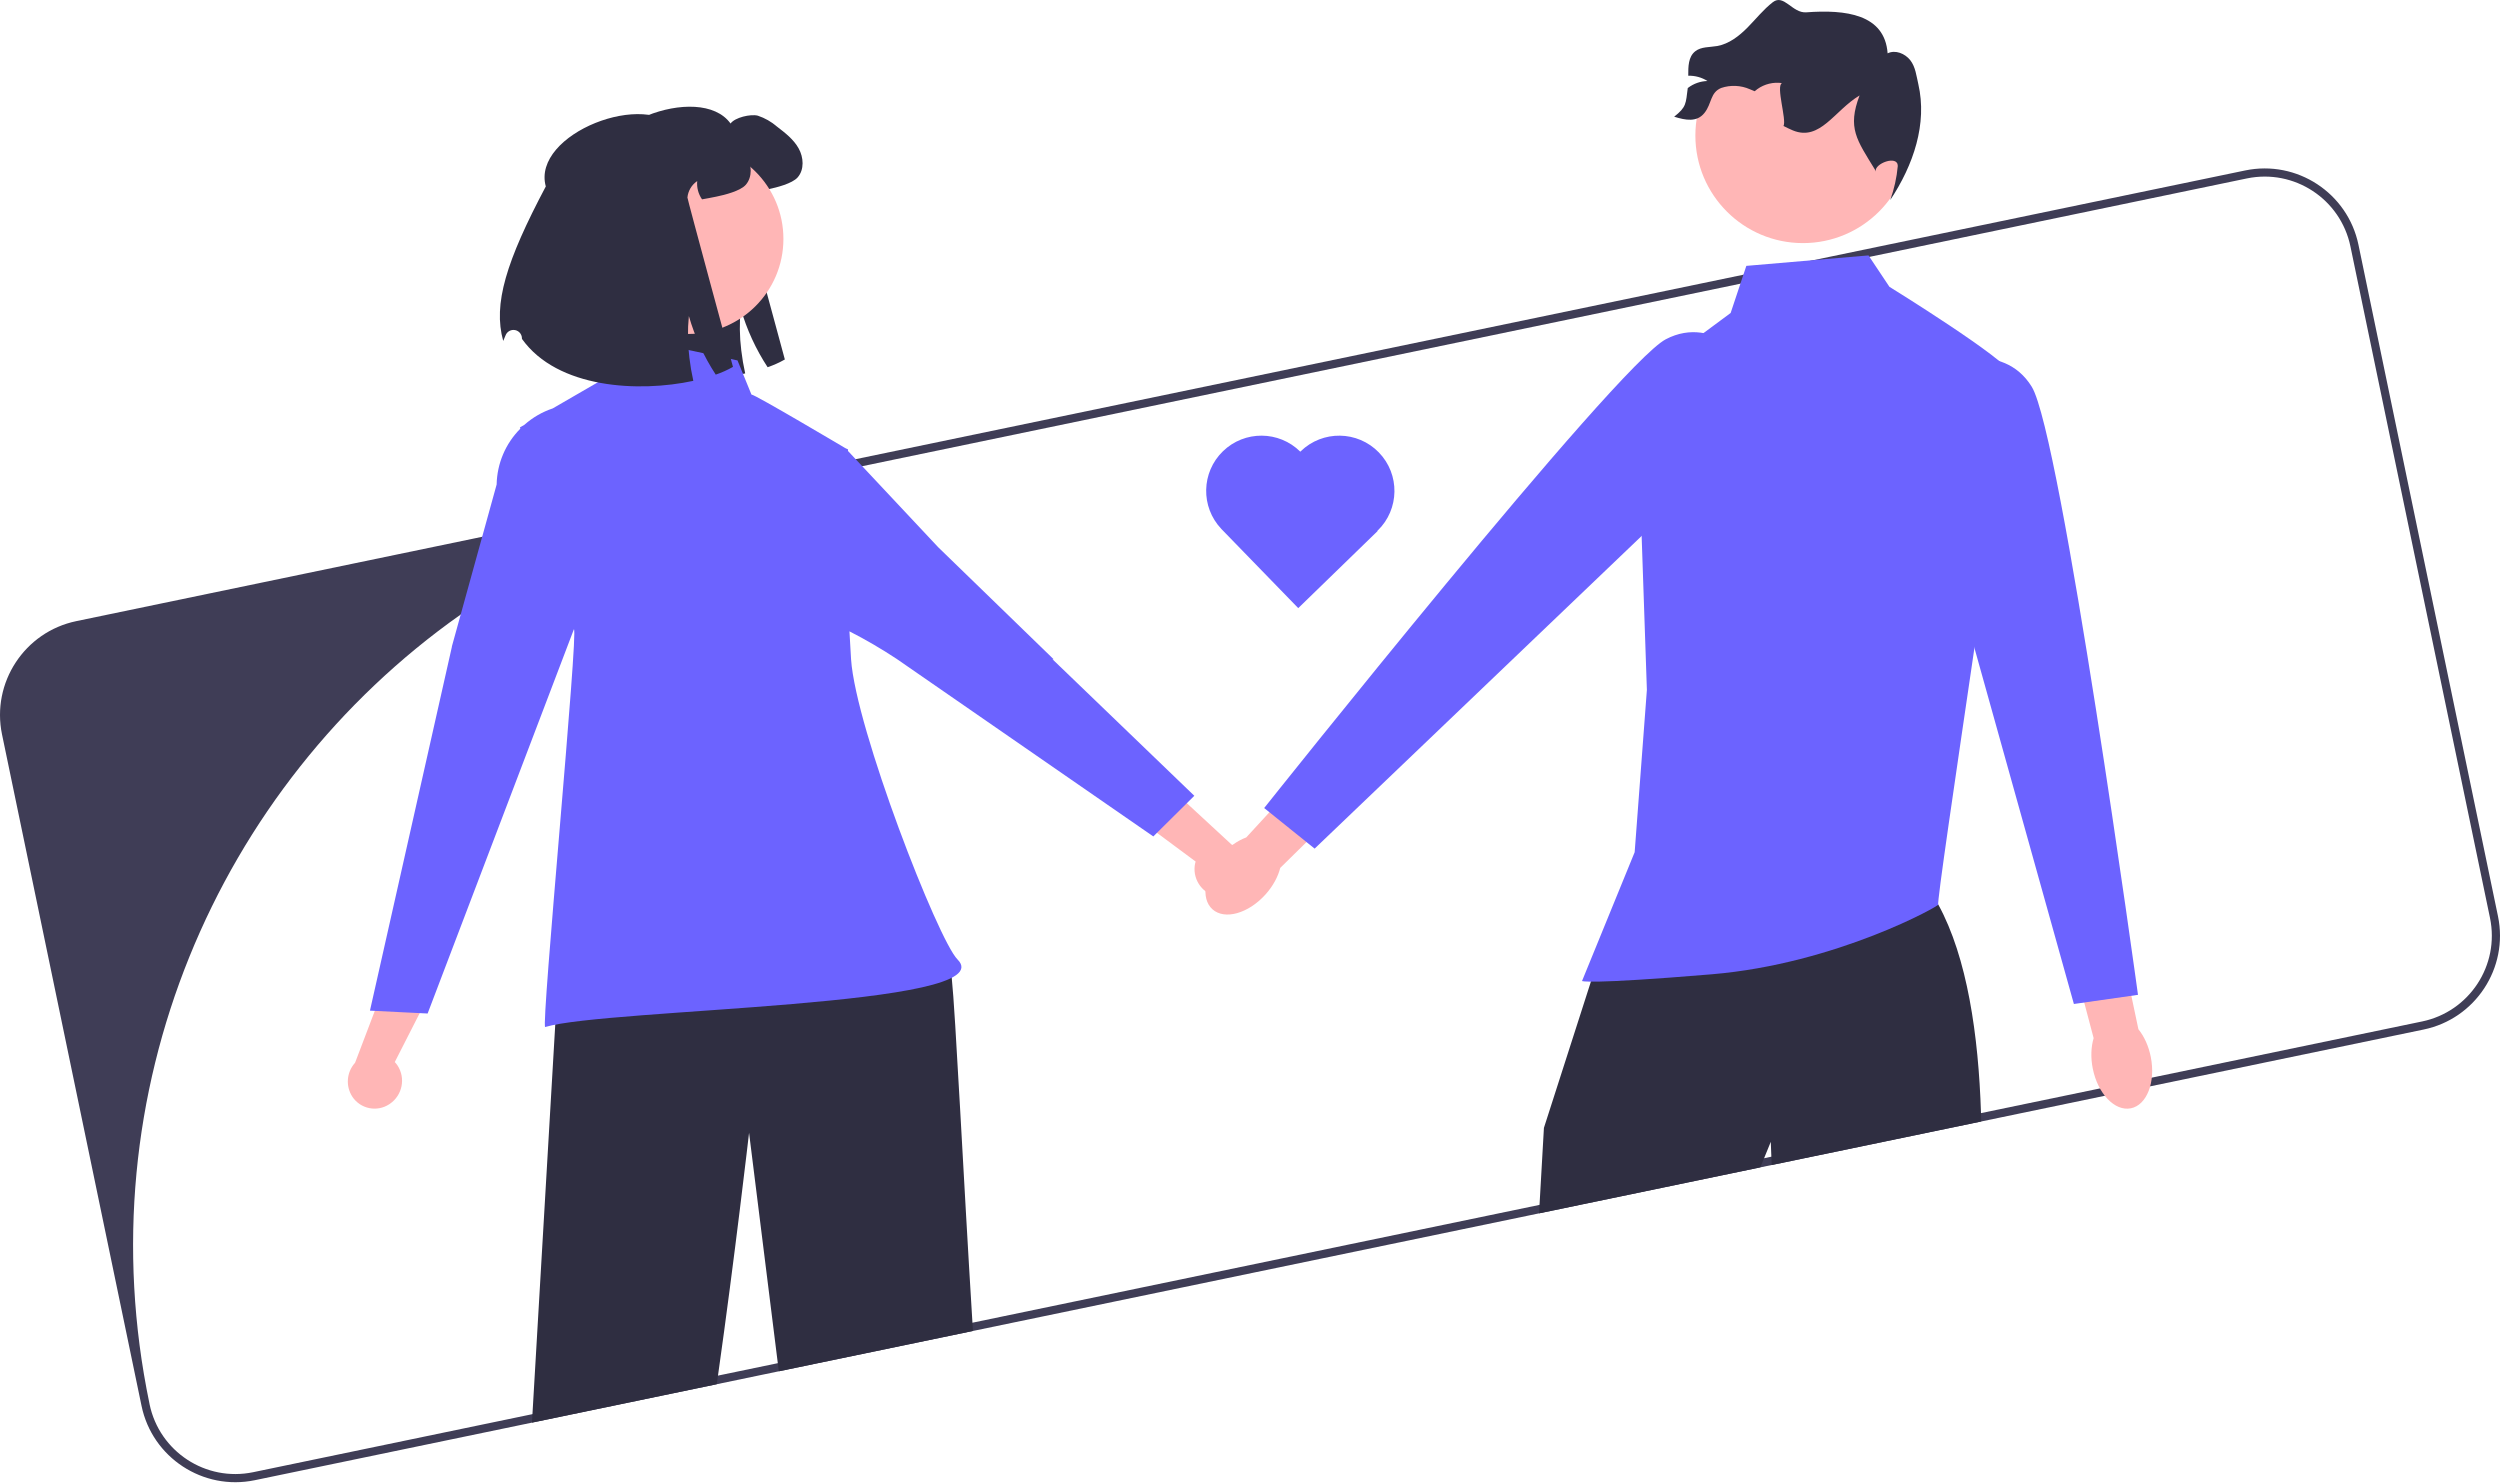
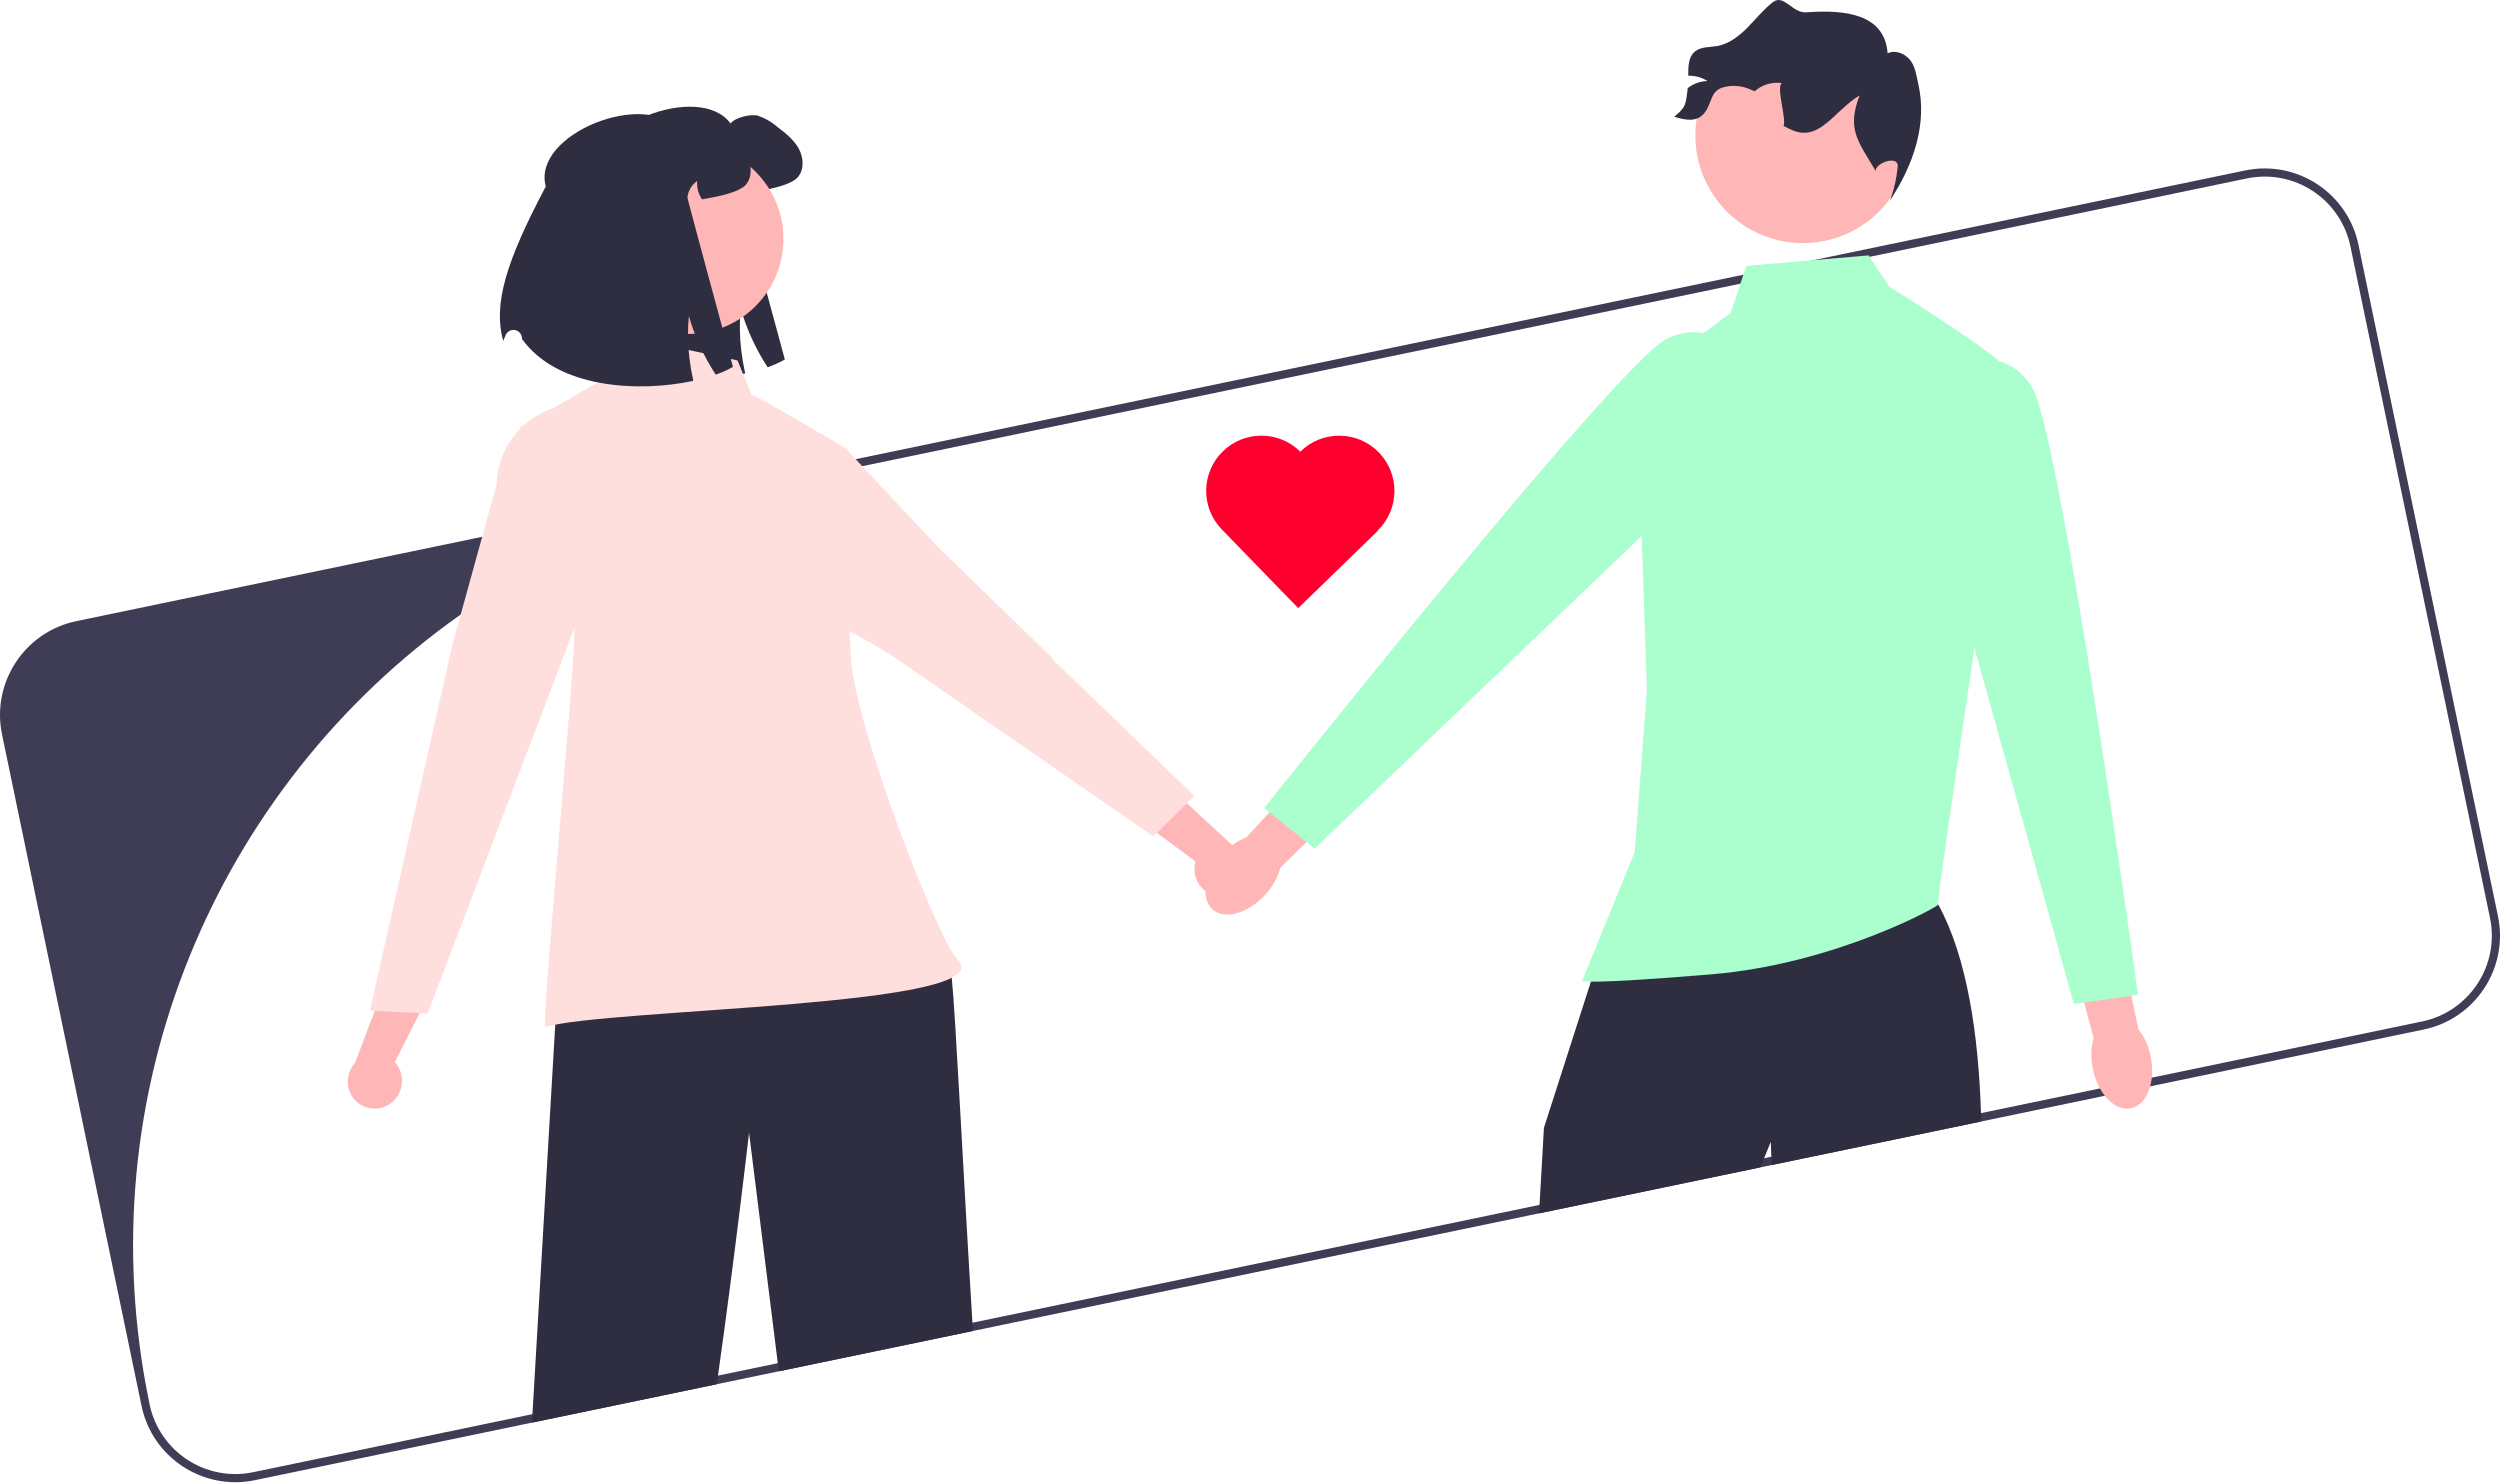
<svg xmlns="http://www.w3.org/2000/svg" width="609.732" height="361.502" viewBox="0 0 609.732 361.502">
  <path d="M609.241,223.47l-34.03-163.78c-2.62-12.62-15.01-20.74-27.62-18.12l-105.2,21.86-17.19,3.57-216.51,44.99-91.09,18.93-98.99,20.57c-12.61,2.62-20.74,15.01-18.12,27.62l34.03,163.78c2.62,12.62,15.02,20.74,27.63,18.12l67.59-14.04,45.07-9.37,15.14-3.15,47.35-9.84,138.06-28.68,53.97-11.22,2.77-.57,51.11-10.62,30.14-6.27,11.06-2.3,66.72-13.86c12.61-2.62,20.73-15.01,18.11-27.62Zm-18.52,25.66l-65.91,13.7-12.65,2.63-29.01,6.02-51.13,10.63-1.77,.37-54.77,11.38-138.31,28.74-47.47,9.87-14.59,3.03-45.25,9.4-68.12,14.16c-11.55,2.4-22.86-5.02-25.26-16.57l-.04-.22c-15.76-75.81,16.43-150.44,75.92-192.39,20.46-14.44,44.14-25,70.22-30.42l27.72-5.76,214.17-44.51,31.48-6.54,92.04-19.13c11.55-2.4,22.86,5.02,25.26,16.57l34.04,163.78c2.4,11.55-5.02,22.86-16.57,25.26Z" fill="#3f3d56" />
  <g>
    <path d="M145.768,43.666c-3.529-12.867,24.936-23.901,32.41-13.539,1.039-1.473,4.881-2.368,6.643-1.916,1.725,.573,3.319,1.482,4.691,2.675,1.988,1.527,4.049,3.109,5.269,5.305,1.229,2.187,1.419,5.17-.235,7.068-1.311,1.509-5.179,2.485-7.149,2.883-1.374,.28-2.531,.506-3.525,.669-.903-1.301-1.319-2.879-1.175-4.456-1.355,.914-2.23,2.386-2.386,4.013-.027,.334,11.108,41.304,11.108,41.304-1.338,.761-2.745,1.394-4.203,1.889-2.884-4.407-5.092-9.22-6.553-14.28-.336,3.383-.293,6.794,.127,10.168,.223,1.892,.543,3.771,.958,5.631-13.232,2.856-33.133,1.916-41.792-10.231l-.004-.151c-.016-1.141-.954-2.054-2.096-2.038-.842,.012-1.592,.533-1.897,1.317-.21,.536-.403,1-.576,1.369-2.521-9.02,.741-19.459,10.385-37.68Z" fill="#2f2e41" />
    <path d="M237.301,324.61l-47.35,9.84-.25-1.98-7.01-56.18s-3.55,30.78-7.58,59.21c-.1,.7-.2,1.4-.3,2.1l-45.07,9.37,.12-2.07,5.56-95,4.55-41.42c-.73,8.69,2,0,5-22,6.58-2.09,58.66-3.11,58.66-3.11l27.96,50.06s.19,1.84,.53,5.03v.01c.91,8.47,2.85,48.64,5.05,84.13,.04,.67,.09,1.34,.13,2.01Z" fill="#2f2e41" />
    <path d="M95.105,269.201c3.044-2.095,3.866-6.232,1.855-9.331-.201-.3-.427-.583-.675-.845l10.802-21.203-8.831-9.267-11.657,30.646c-2.076,2.288-2.349,5.687-.666,8.278,1.988,2.995,6.028,3.812,9.024,1.824h0c.05-.033,.099-.067,.148-.101Z" fill="#ffb6b6" />
    <path d="M297.194,218.708c-3.658-.521-6.236-3.859-5.816-7.529,.047-.358,.123-.712,.228-1.057l-19.112-14.177,3.782-12.229,24.082,22.251c2.877,1.124,4.636,4.047,4.281,7.116-.447,3.567-3.701,6.097-7.268,5.651-.059-.007-.118-.016-.177-.025Z" fill="#ffb6b6" />
    <circle cx="167.886" cy="58.268" r="23.183" fill="#ffb6b6" />
    <path d="M389.671,239.03l-.17,.22s.66-3.4,.17-.22Z" fill="#2f2e41" />
    <circle cx="439.729" cy="33.053" r="26.238" fill="#ffb6b6" />
    <path d="M408.314,28.463c2.829,.878,5.556,1.396,7.395-.924s1.359-4.973,4.095-6.092c2.288-.767,4.781-.652,6.989,.324,.398,.148,.786,.314,1.165,.481,.213-.185,.425-.36,.656-.527,1.739-1.237,3.886-1.76,6-1.461-1.544,.746,1.185,8.959,.367,10.467,.758,.379,1.525,.758,2.302,1.082,6.616,2.707,10.121-4.862,16.254-8.535-3.032,7.987-.675,10.834,3.772,18.128l.176,.425c-.444-1.913,5.371-4.123,5.371-1.35-.255,2.841-.877,5.638-1.849,8.32,5.704-8.588,9.069-18.636,6.859-28.278-.471-2.024-.684-4.197-1.969-5.842-1.285-1.636-3.651-2.598-5.519-1.673-.707-9.581-10.263-10.709-19.845-10.001-3.405,.251-5.446-4.567-8.147-2.478-2.311,1.784-4.132,4.123-6.194,6.203s-4.502,3.975-7.386,4.493c-1.83,.324-3.892,.129-5.352,1.285-1.692,1.34-1.71,3.698-1.701,5.963,1.655-.047,3.287,.4,4.687,1.285-1.713,.043-3.37,.625-4.733,1.664-.026,.016-.051,.035-.074,.055-.499,3.809-.296,4.613-3.319,6.989Z" fill="#2f2e41" />
-     <path d="M256.704,160.797h.278l-28.16-27.329-22.005-23.476c.007-.246,.012-.386,.012-.386l-.671-.317s-22.13-13.136-22.886-13.063l-3.397-8.322-28.416-6.028-5.642,11.357-11.017,6.378c-2.549,.853-4.898,2.213-6.907,3.999l-1.076,.623,.08,.327c-3.604,3.622-5.671,8.496-5.77,13.604l-10.914,39.49-.01,.142h0l-19.974,88.694,14.065,.698,35.673-93.708c1.196-.269-8.079,97.325-7,97,15.113-4.554,112.141-4.901,100.566-16.476-4.746-4.746-24.825-56.272-25.964-73.208h-0c-.152-2.26-.283-4.541-.394-6.82,3.952,2.024,7.789,4.264,11.495,6.709l.161,.111h0l-.001,0,62.456,43.206,9.999-9.916-34.581-33.29Z" fill="#6c63ff" />
+     <path d="M256.704,160.797h.278l-28.16-27.329-22.005-23.476c.007-.246,.012-.386,.012-.386l-.671-.317s-22.13-13.136-22.886-13.063l-3.397-8.322-28.416-6.028-5.642,11.357-11.017,6.378c-2.549,.853-4.898,2.213-6.907,3.999l-1.076,.623,.08,.327c-3.604,3.622-5.671,8.496-5.77,13.604l-10.914,39.49-.01,.142h0l-19.974,88.694,14.065,.698,35.673-93.708c1.196-.269-8.079,97.325-7,97,15.113-4.554,112.141-4.901,100.566-16.476-4.746-4.746-24.825-56.272-25.964-73.208h-0c-.152-2.26-.283-4.541-.394-6.82,3.952,2.024,7.789,4.264,11.495,6.709l.161,.111h0l-.001,0,62.456,43.206,9.999-9.916-34.581-33.29Z" fill="#FFDEDE" />
    <path d="M133.115,45.473c-3.529-12.867,24.936-23.901,32.41-13.539,1.039-1.473,4.881-2.368,6.643-1.916,1.725,.573,3.319,1.482,4.691,2.675,1.988,1.527,4.049,3.109,5.269,5.305,1.229,2.187,1.419,5.17-.235,7.068-1.311,1.509-5.179,2.485-7.149,2.883-1.374,.28-2.531,.506-3.525,.669-.903-1.301-1.319-2.879-1.175-4.456-1.355,.914-2.23,2.386-2.386,4.013-.027,.334,11.108,41.304,11.108,41.304-1.338,.761-2.745,1.394-4.203,1.889-2.884-4.407-5.092-9.22-6.553-14.28-.336,3.383-.293,6.794,.127,10.168,.223,1.892,.543,3.771,.958,5.631-13.232,2.856-33.133,1.916-41.792-10.231l-.004-.151c-.016-1.141-.954-2.054-2.096-2.038-.842,.012-1.592,.533-1.897,1.317-.21,.536-.403,1-.576,1.369-2.522-9.02,.741-19.459,10.385-37.68Z" fill="#2f2e41" />
-     <path d="M317.234,110.063h0c-.034,.033-.065,.067-.098,.1-5.212-5.172-13.606-5.218-18.874-.102h0c-5.287,5.135-5.465,13.566-.401,18.921l-.003,.003,.126,.13h0l18.649,19.202,19.332-18.775-.054-.055c.032-.031,.066-.06,.099-.091h0c5.338-5.185,5.463-13.715,.278-19.054h0c-5.185-5.338-13.715-5.463-19.054-.278Z" fill="#6c63ff" />
+     <path d="M317.234,110.063h0c-.034,.033-.065,.067-.098,.1-5.212-5.172-13.606-5.218-18.874-.102h0c-5.287,5.135-5.465,13.566-.401,18.921l-.003,.003,.126,.13h0l18.649,19.202,19.332-18.775-.054-.055c.032-.031,.066-.06,.099-.091h0c5.338-5.185,5.463-13.715,.278-19.054h0c-5.185-5.338-13.715-5.463-19.054-.278Z" fill="#FF002E" />
    <path d="M483.211,273.52l-51.11,10.62-.08-2.03-.14-3.63-1.63,4-.92,2.23-53.97,11.22,.12-2.07,1.07-18.78,11.46-35.67,3.86-12,80.86-6.8c0,.01,.01,.01,.01,.02,7.06,12.89,9.8,31.86,10.41,50.85,.03,.68,.05,1.36,.06,2.04Z" fill="#2f2e41" />
-     <path d="M425.919,64.844l29.791-2.553,5.107,7.66s28.939,17.874,29.791,21.279-18.725,129.376-17.874,129.376-24.684,14.47-55.325,17.023-31.563,1.632-31.563,1.632l12.838-31.422,2.979-39.579-2.553-74.902,22.981-17.023,3.83-11.491Z" fill="#6c63ff" />
+     <path d="M425.919,64.844l29.791-2.553,5.107,7.66s28.939,17.874,29.791,21.279-18.725,129.376-17.874,129.376-24.684,14.47-55.325,17.023-31.563,1.632-31.563,1.632l12.838-31.422,2.979-39.579-2.553-74.902,22.981-17.023,3.83-11.491Z" fill="#ABFFCF" />
    <g>
      <path d="M510.405,260.588c-.532-2.689-.413-5.275,.217-7.399l-6.69-25.296,12.13-2.831,5.48,25.965c1.392,1.723,2.487,4.069,3.02,6.758,1.216,6.143-.967,11.751-4.876,12.525-3.909,.774-8.064-3.578-9.281-9.722h0Z" fill="#ffb6b6" />
-       <path d="M473.199,88.972s15.187-6.254,22.334,5.36c7.147,11.614,25.908,148.3,25.908,148.3l-15.634,2.233-30.821-110.332-1.787-45.562Z" fill="#6c63ff" />
+       <path d="M473.199,88.972s15.187-6.254,22.334,5.36c7.147,11.614,25.908,148.3,25.908,148.3l-15.634,2.233-30.821-110.332-1.787-45.562Z" fill="#ABFFCF" />
    </g>
    <g>
      <path d="M308.653,218.148c1.83-2.041,3.047-4.326,3.589-6.474l18.66-18.343-8.988-8.624-17.961,19.535c-2.076,.772-4.215,2.23-6.045,4.271-4.18,4.663-5.164,10.599-2.197,13.259,2.967,2.66,8.761,1.037,12.942-3.626h0Z" fill="#ffb6b6" />
-       <path d="M428.214,89.533s-9.871-13.127-21.943-6.785c-12.072,6.342-97.948,114.326-97.948,114.326l12.306,9.898,82.801-79.165,24.783-38.274Z" fill="#6c63ff" />
+       <path d="M428.214,89.533s-9.871-13.127-21.943-6.785c-12.072,6.342-97.948,114.326-97.948,114.326l12.306,9.898,82.801-79.165,24.783-38.274Z" fill="#ABFFCF   " />
    </g>
  </g>
</svg>
